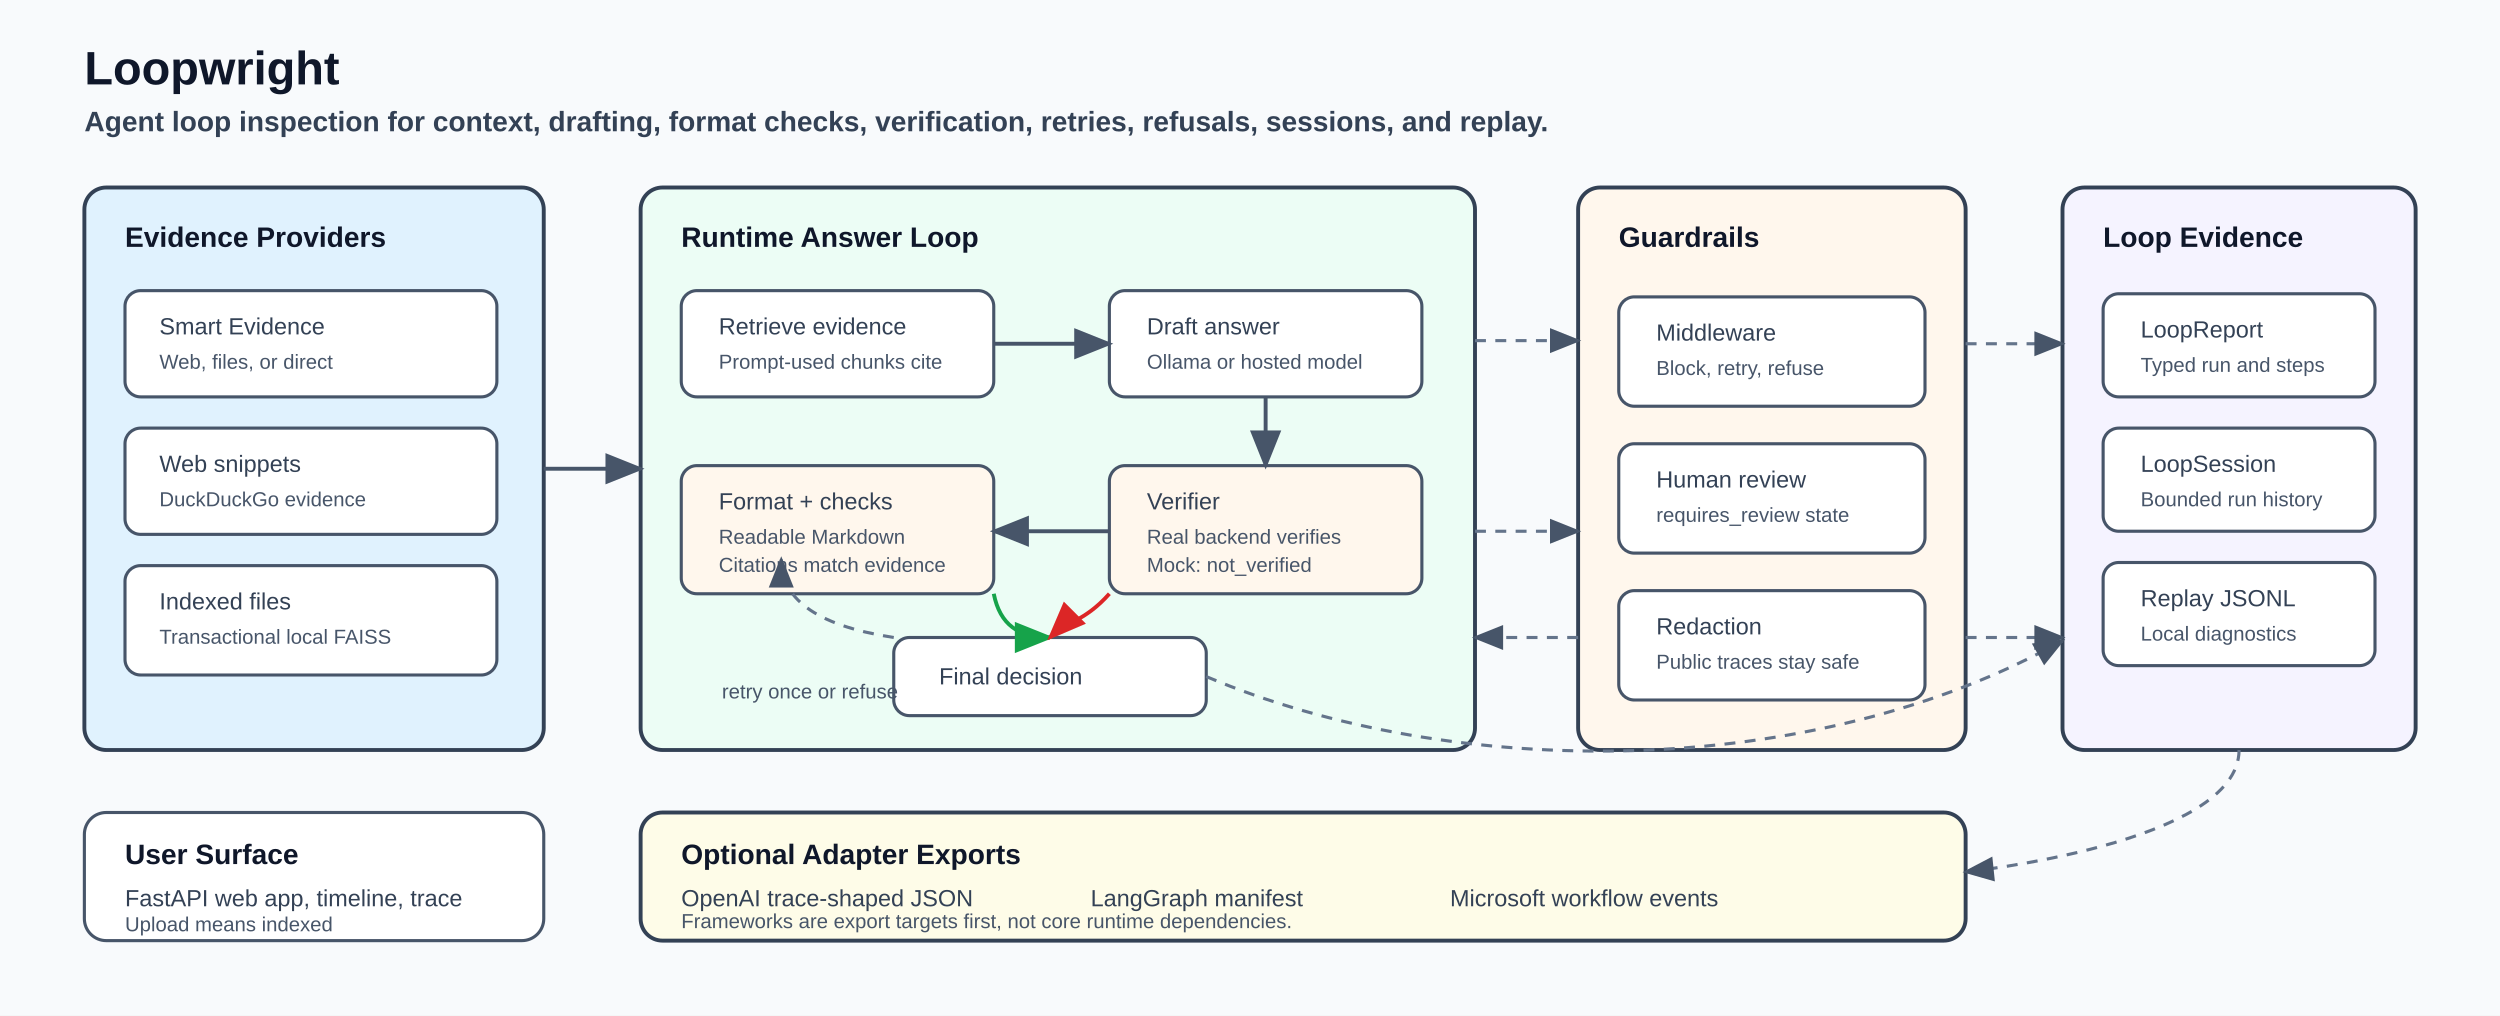
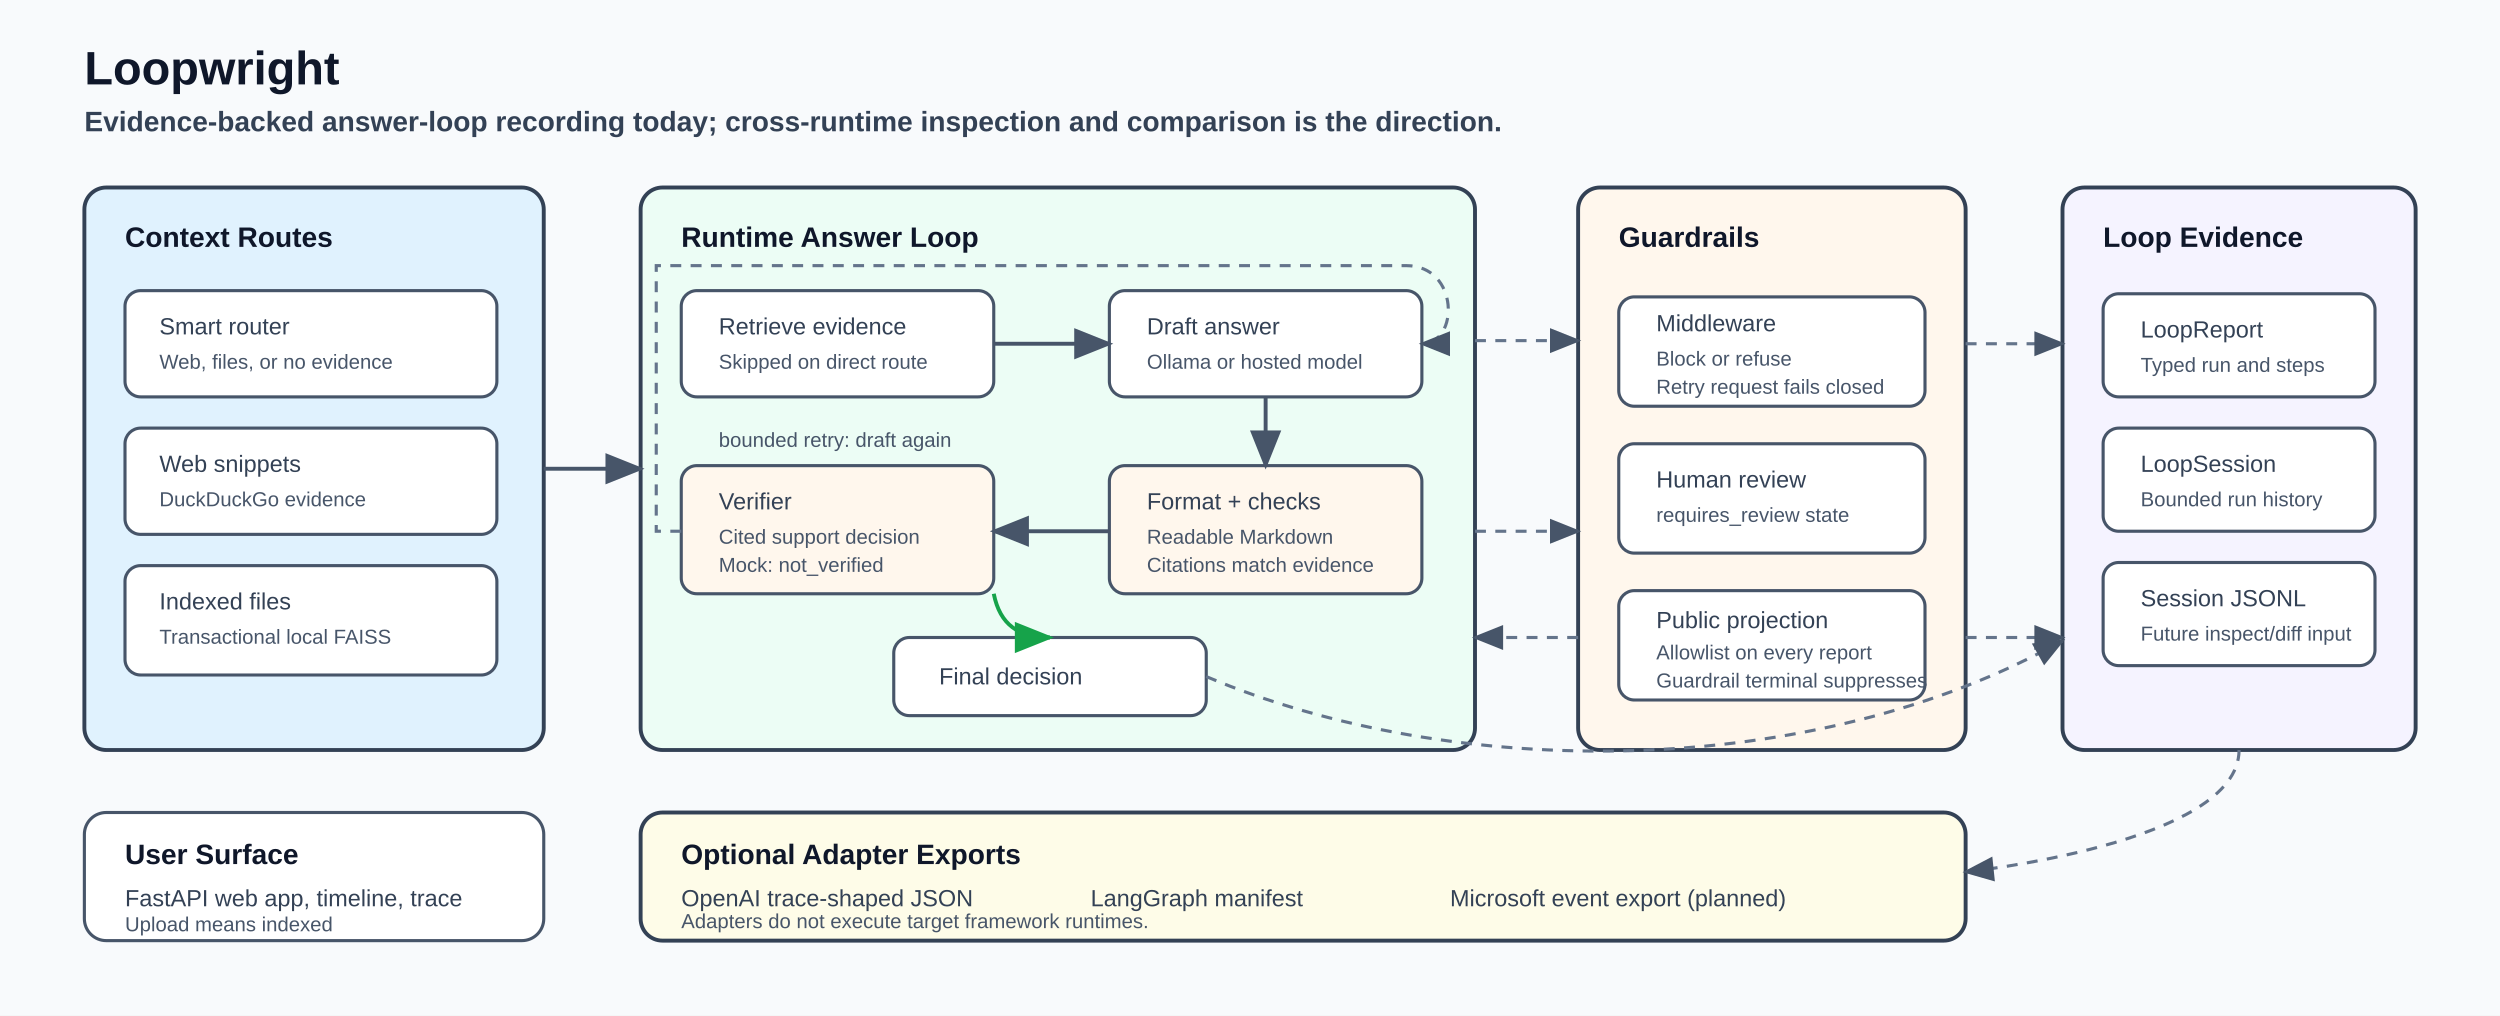
<svg xmlns="http://www.w3.org/2000/svg" width="1600" height="650" viewBox="0 0 1600 650" role="img" aria-labelledby="title desc">
  <defs>
    <style>
      .bg { fill: #f8fafc; }
      .band { fill: #ffffff; stroke: #334155; stroke-width: 2.5; }
      .box { fill: #ffffff; stroke: #475569; stroke-width: 2; }
      .context { fill: #e0f2fe; }
      .loop { fill: #ecfdf5; }
      .check { fill: #fff7ed; }
      .report { fill: #f5f3ff; }
      .adapter { fill: #fefce8; }
      .title { font-family: Arial, Helvetica, sans-serif; font-size: 30px; font-weight: 700; fill: #0f172a; }
      .subtitle { font-family: Arial, Helvetica, sans-serif; font-size: 18px; font-weight: 600; fill: #334155; }
      .label { font-family: Arial, Helvetica, sans-serif; font-size: 18px; font-weight: 700; fill: #0f172a; }
      .small { font-family: Arial, Helvetica, sans-serif; font-size: 15px; fill: #334155; }
      .tiny { font-family: Arial, Helvetica, sans-serif; font-size: 13px; fill: #475569; }
      .arrow { stroke: #475569; stroke-width: 2.5; fill: none; marker-end: url(#arrowhead); }
      .soft-arrow { stroke: #64748b; stroke-width: 2; fill: none; marker-end: url(#arrowhead); stroke-dasharray: 7 6; }
      .fail { stroke: #dc2626; stroke-width: 2.5; fill: none; marker-end: url(#redarrow); }
      .ok { stroke: #16a34a; stroke-width: 2.5; fill: none; marker-end: url(#greenarrow); }
    </style>
    <marker id="arrowhead" markerWidth="10" markerHeight="8" refX="9" refY="4" orient="auto">
      <path d="M 0 0 L 10 4 L 0 8 z" fill="#475569" />
    </marker>
    <marker id="greenarrow" markerWidth="10" markerHeight="8" refX="9" refY="4" orient="auto">
      <path d="M 0 0 L 10 4 L 0 8 z" fill="#16a34a" />
    </marker>
    <marker id="redarrow" markerWidth="10" markerHeight="8" refX="9" refY="4" orient="auto">
      <path d="M 0 0 L 10 4 L 0 8 z" fill="#dc2626" />
    </marker>
  </defs>
  <rect class="bg" width="1600" height="650" />
  <text class="title" x="54" y="54">Loopwright</text>
-   <text class="subtitle" x="54" y="84">Agent loop inspection for context, drafting, format checks, verification, retries, refusals, sessions, and replay.</text>
+   <text class="subtitle" x="54" y="84">Evidence-backed answer-loop recording today; cross-runtime inspection and comparison is the direction.</text>
  <rect class="band context" x="54" y="120" rx="14" ry="14" width="294" height="360" />
-   <text class="label" x="80" y="158">Evidence Providers</text>
+   <text class="label" x="80" y="158">Context Routes</text>
  <rect class="box" x="80" y="186" rx="10" ry="10" width="238" height="68" />
-   <text class="small" x="102" y="214">Smart Evidence</text>
-   <text class="tiny" x="102" y="236">Web, files, or direct</text>
+   <text class="small" x="102" y="214">Smart router</text>
+   <text class="tiny" x="102" y="236">Web, files, or no evidence</text>
  <rect class="box" x="80" y="274" rx="10" ry="10" width="238" height="68" />
  <text class="small" x="102" y="302">Web snippets</text>
  <text class="tiny" x="102" y="324">DuckDuckGo evidence</text>
  <rect class="box" x="80" y="362" rx="10" ry="10" width="238" height="70" />
  <text class="small" x="102" y="390">Indexed files</text>
  <text class="tiny" x="102" y="412">Transactional local FAISS</text>
  <rect class="band loop" x="410" y="120" rx="14" ry="14" width="534" height="360" />
  <text class="label" x="436" y="158">Runtime Answer Loop</text>
  <rect class="box" x="436" y="186" rx="10" ry="10" width="200" height="68" />
  <text class="small" x="460" y="214">Retrieve evidence</text>
-   <text class="tiny" x="460" y="236">Prompt-used chunks cite</text>
+   <text class="tiny" x="460" y="236">Skipped on direct route</text>
  <rect class="box" x="710" y="186" rx="10" ry="10" width="200" height="68" />
  <text class="small" x="734" y="214">Draft answer</text>
  <text class="tiny" x="734" y="236">Ollama or hosted model</text>
  <rect class="box check" x="436" y="298" rx="10" ry="10" width="200" height="82" />
-   <text class="small" x="460" y="326">Format + checks</text>
-   <text class="tiny" x="460" y="348">Readable Markdown</text>
-   <text class="tiny" x="460" y="366">Citations match evidence</text>
+   <text class="small" x="460" y="326">Verifier</text>
+   <text class="tiny" x="460" y="348">Cited support decision</text>
+   <text class="tiny" x="460" y="366">Mock: not_verified</text>
  <rect class="box check" x="710" y="298" rx="10" ry="10" width="200" height="82" />
-   <text class="small" x="734" y="326">Verifier</text>
-   <text class="tiny" x="734" y="348">Real backend verifies</text>
-   <text class="tiny" x="734" y="366">Mock: not_verified</text>
+   <text class="small" x="734" y="326">Format + checks</text>
+   <text class="tiny" x="734" y="348">Readable Markdown</text>
+   <text class="tiny" x="734" y="366">Citations match evidence</text>
  <rect class="box" x="572" y="408" rx="10" ry="10" width="200" height="50" />
  <text class="small" x="601" y="438">Final decision</text>
  <path class="arrow" d="M 348 300 H 410" />
  <path class="arrow" d="M 636 220 H 710" />
  <path class="arrow" d="M 810 254 V 298" />
  <path class="arrow" d="M 710 340 H 636" />
  <path class="ok" d="M 636 380 C 640 400 652 408 672 408" />
-   <path class="fail" d="M 710 380 C 694 398 682 398 672 408" />
-   <path class="soft-arrow" d="M 572 408 C 520 400 500 382 500 358" />
-   <text class="tiny" x="462" y="447">retry once or refuse</text>
+   <path class="soft-arrow" d="M 436 340 H 420 V 170 H 900 C 934 170 934 220 910 220" />
+   <text class="tiny" x="460" y="286">bounded retry: draft again</text>
  <rect class="band check" x="1010" y="120" rx="14" ry="14" width="248" height="360" />
  <text class="label" x="1036" y="158">Guardrails</text>
  <rect class="box" x="1036" y="190" rx="10" ry="10" width="196" height="70" />
-   <text class="small" x="1060" y="218">Middleware</text>
-   <text class="tiny" x="1060" y="240">Block, retry, refuse</text>
+   <text class="small" x="1060" y="212">Middleware</text>
+   <text class="tiny" x="1060" y="234">Block or refuse</text>
+   <text class="tiny" x="1060" y="252">Retry request fails closed</text>
  <rect class="box" x="1036" y="284" rx="10" ry="10" width="196" height="70" />
  <text class="small" x="1060" y="312">Human review</text>
  <text class="tiny" x="1060" y="334">requires_review state</text>
  <rect class="box" x="1036" y="378" rx="10" ry="10" width="196" height="70" />
-   <text class="small" x="1060" y="406">Redaction</text>
-   <text class="tiny" x="1060" y="428">Public traces stay safe</text>
+   <text class="small" x="1060" y="402">Public projection</text>
+   <text class="tiny" x="1060" y="422">Allowlist on every report</text>
+   <text class="tiny" x="1060" y="440">Guardrail terminal suppresses</text>
  <path class="soft-arrow" d="M 944 218 H 1010" />
  <path class="soft-arrow" d="M 944 340 H 1010" />
  <path class="soft-arrow" d="M 1010 408 H 944" />
  <rect class="band report" x="1320" y="120" rx="14" ry="14" width="226" height="360" />
  <text class="label" x="1346" y="158">Loop Evidence</text>
  <rect class="box" x="1346" y="188" rx="10" ry="10" width="174" height="66" />
  <text class="small" x="1370" y="216">LoopReport</text>
  <text class="tiny" x="1370" y="238">Typed run and steps</text>
  <rect class="box" x="1346" y="274" rx="10" ry="10" width="174" height="66" />
  <text class="small" x="1370" y="302">LoopSession</text>
  <text class="tiny" x="1370" y="324">Bounded run history</text>
  <rect class="box" x="1346" y="360" rx="10" ry="10" width="174" height="66" />
-   <text class="small" x="1370" y="388">Replay JSONL</text>
-   <text class="tiny" x="1370" y="410">Local diagnostics</text>
+   <text class="small" x="1370" y="388">Session JSONL</text>
+   <text class="tiny" x="1370" y="410">Future inspect/diff input</text>
  <path class="soft-arrow" d="M 772 433 C 930 500 1160 500 1320 410" />
  <path class="soft-arrow" d="M 1258 220 H 1320" />
  <path class="soft-arrow" d="M 1258 408 H 1320" />
  <rect class="band adapter" x="410" y="520" rx="14" ry="14" width="848" height="82" />
  <text class="label" x="436" y="553">Optional Adapter Exports</text>
  <text class="small" x="436" y="580">OpenAI trace-shaped JSON</text>
  <text class="small" x="698" y="580">LangGraph manifest</text>
-   <text class="small" x="928" y="580">Microsoft workflow events</text>
-   <text class="tiny" x="436" y="594">Frameworks are export targets first, not core runtime dependencies.</text>
+   <text class="small" x="928" y="580">Microsoft event export (planned)</text>
+   <text class="tiny" x="436" y="594">Adapters do not execute target framework runtimes.</text>
  <path class="soft-arrow" d="M 1433 480 C 1433 540 1258 558 1258 558" />
  <rect class="box" x="54" y="520" rx="14" ry="14" width="294" height="82" />
  <text class="label" x="80" y="553">User Surface</text>
  <text class="small" x="80" y="580">FastAPI web app, timeline, trace</text>
  <text class="tiny" x="80" y="596">Upload means indexed</text>
</svg>
